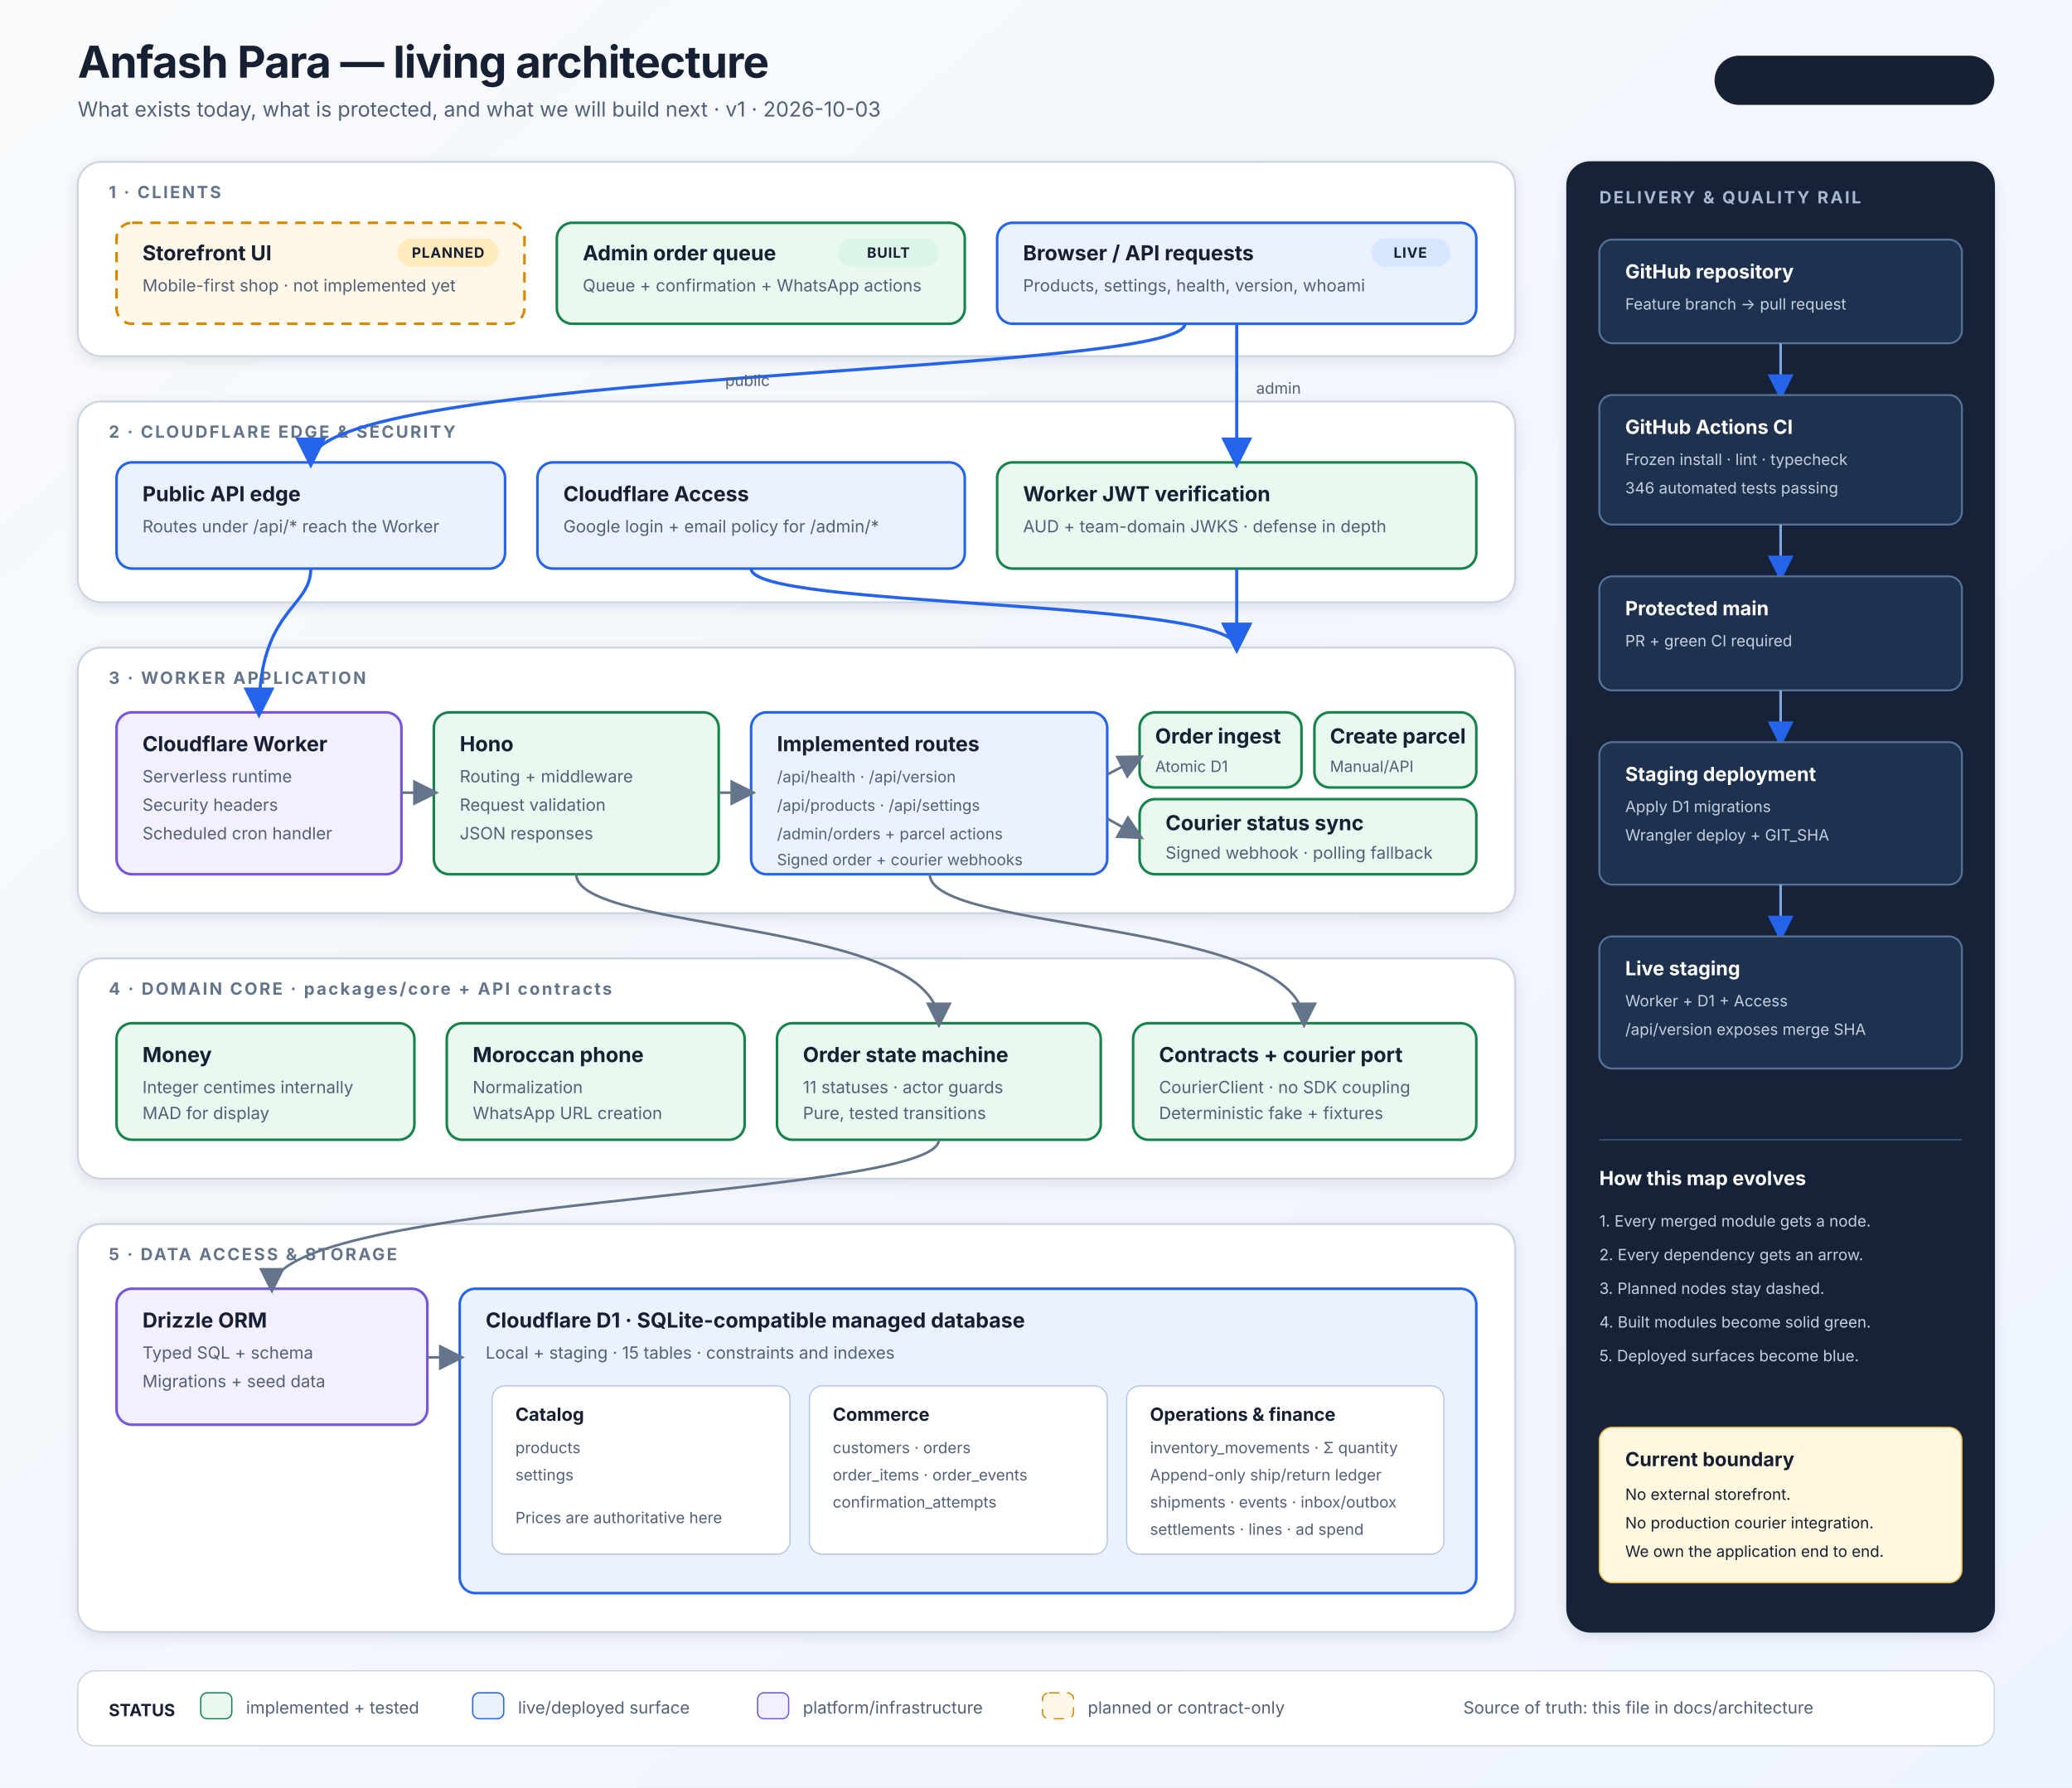
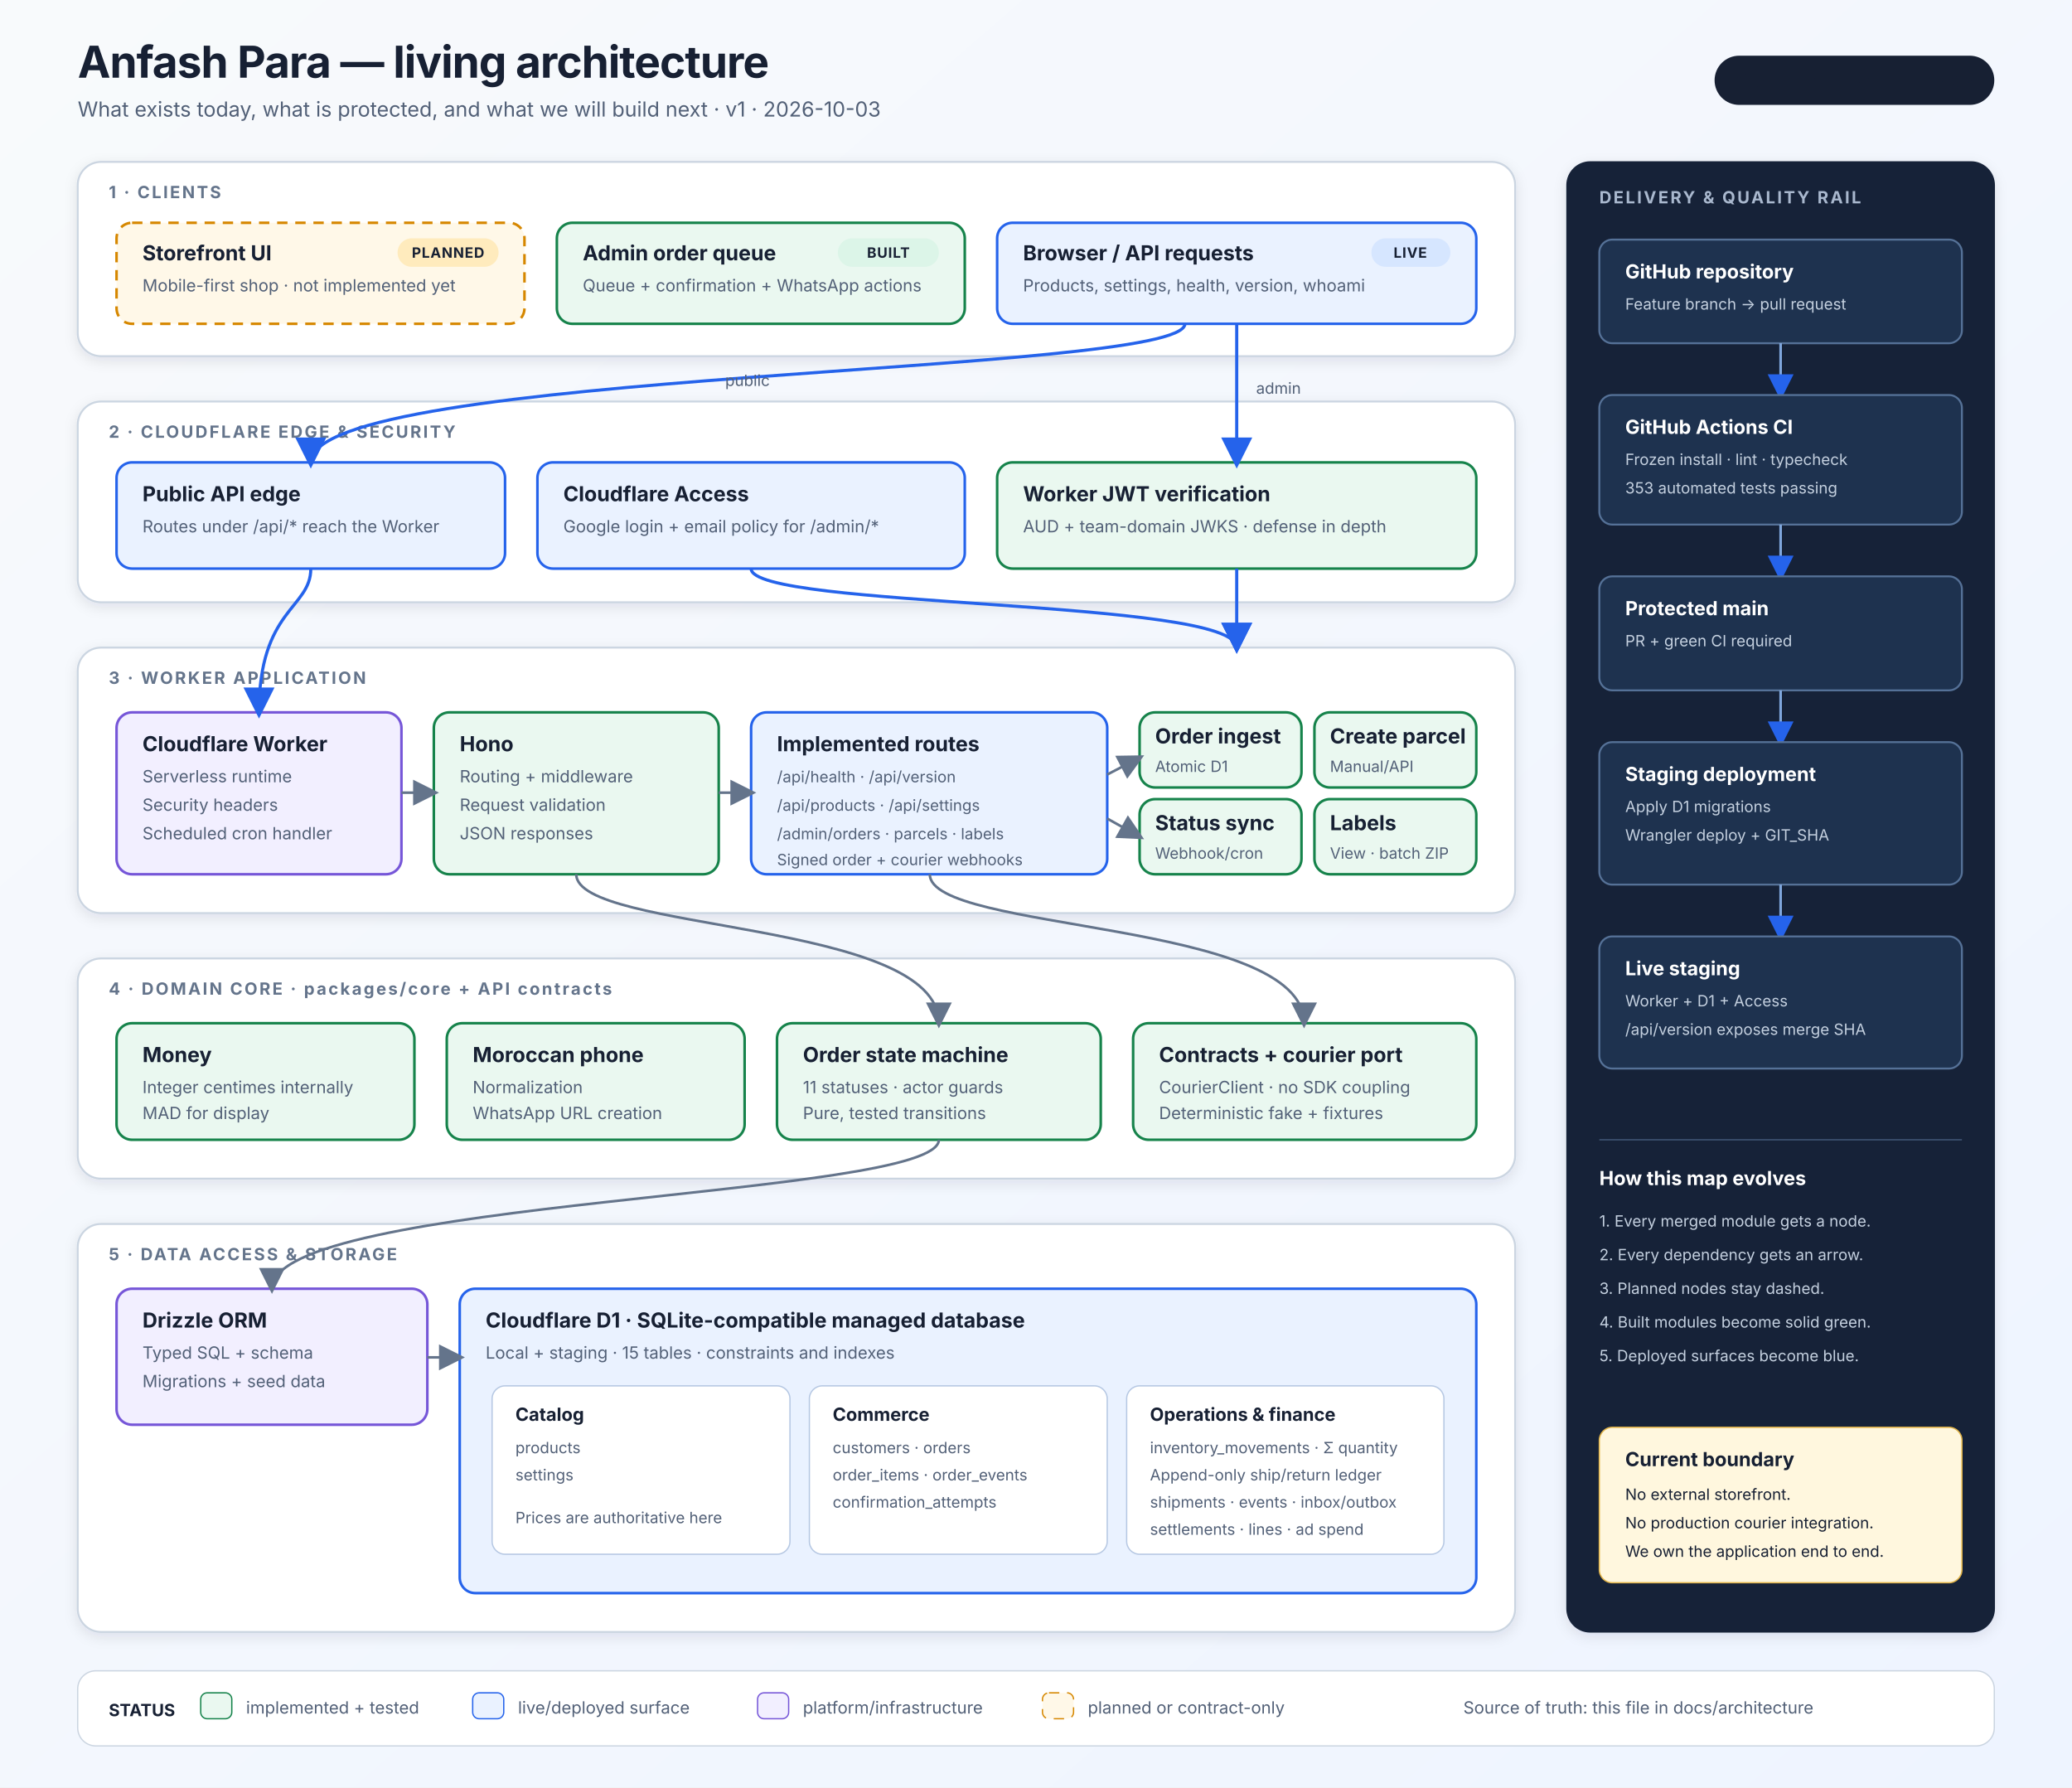
<svg xmlns="http://www.w3.org/2000/svg" width="1600" height="1380" viewBox="0 0 1600 1380" role="img" aria-labelledby="title description">
  <defs>
    <linearGradient id="page-bg" x1="0" y1="0" x2="1" y2="1">
      <stop offset="0" stop-color="#f8fafc" />
      <stop offset="1" stop-color="#eef4ff" />
    </linearGradient>
    <filter id="shadow" x="-10%" y="-10%" width="120%" height="130%">
      <feDropShadow dx="0" dy="3" stdDeviation="5" flood-color="#0f172a" flood-opacity="0.10" />
    </filter>
    <marker id="arrow" markerWidth="10" markerHeight="10" refX="8" refY="5" orient="auto" markerUnits="strokeWidth">
      <path d="M0,0 L10,5 L0,10 z" fill="#64748b" />
    </marker>
    <marker id="arrow-blue" markerWidth="10" markerHeight="10" refX="8" refY="5" orient="auto" markerUnits="strokeWidth">
      <path d="M0,0 L10,5 L0,10 z" fill="#2563eb" />
    </marker>
    <style>
      text { font-family: Inter, "Segoe UI", Arial, sans-serif; fill: #172033; }
      .title { font-size: 34px; font-weight: 750; letter-spacing: -0.6px; }
      .subtitle { font-size: 16px; fill: #526077; }
      .layer { fill: #ffffff; stroke: #cbd5e1; stroke-width: 1.5; rx: 18; filter: url(#shadow); }
      .layer-label { font-size: 13px; font-weight: 750; letter-spacing: 1.5px; fill: #64748b; }
      .node { stroke-width: 2; rx: 12; }
      .live { fill: #eaf2ff; stroke: #2563eb; }
      .implemented { fill: #eaf8f0; stroke: #16834b; }
      .infra { fill: #f2efff; stroke: #7656d8; }
      .planned { fill: #fff8e8; stroke: #d68700; stroke-dasharray: 8 6; }
      .future { fill: #f4f6f8; stroke: #94a3b8; stroke-dasharray: 5 5; }
      .node-title { font-size: 16px; font-weight: 700; }
      .node-copy { font-size: 13px; fill: #526077; }
      .node-small { font-size: 12px; fill: #526077; }
      .flow { fill: none; stroke: #64748b; stroke-width: 2; marker-end: url(#arrow); }
      .flow-blue { fill: none; stroke: #2563eb; stroke-width: 2.4; marker-end: url(#arrow-blue); }
      .flow-dashed { fill: none; stroke: #d68700; stroke-width: 2; stroke-dasharray: 7 6; marker-end: url(#arrow); }
      .rail { fill: #132238; stroke: #132238; rx: 18; filter: url(#shadow); }
      .rail-title { font-size: 13px; font-weight: 750; letter-spacing: 1.5px; fill: #a9b8ce; }
      .rail-node { fill: #1e324f; stroke: #557197; stroke-width: 1.5; rx: 10; }
      .rail-node-title { fill: #ffffff; font-size: 15px; font-weight: 700; }
      .rail-copy { fill: #c4d0df; font-size: 12px; }
      .rail-flow { fill: none; stroke: #7fa6dc; stroke-width: 2; marker-end: url(#arrow-blue); }
      .badge-text { font-size: 11px; font-weight: 750; letter-spacing: 0.5px; }
      .note { font-size: 13px; fill: #526077; }
    </style>
  </defs>
  <rect width="1600" height="1380" fill="url(#page-bg)" />
  <g id="document-header">
    <text x="60" y="60" class="title">Anfash Para — living architecture</text>
    <text x="60" y="90" class="subtitle">What exists today, what is protected, and what we will build next · v1 · 2026-10-03</text>
    <rect x="1324" y="43" width="216" height="38" rx="19" fill="#172033" />
    <text x="1432" y="67" text-anchor="middle" font-size="13" font-weight="700" fill="#ffffff">CLOUDFLARE-NATIVE STACK</text>
  </g>
  <g id="layer-clients" data-layer="clients">
    <rect x="60" y="125" width="1110" height="150" class="layer" />
    <text x="84" y="153" class="layer-label">1 · CLIENTS</text>
    <g id="module-storefront-ui" data-status="planned">
      <rect x="90" y="172" width="315" height="78" class="node planned" />
      <text x="110" y="201" class="node-title">Storefront UI</text>
      <text x="110" y="225" class="node-copy">Mobile-first shop · not implemented yet</text>
      <rect x="307" y="184" width="78" height="22" rx="11" fill="#ffebbd" />
      <text x="346" y="199" text-anchor="middle" class="badge-text" fill="#9a5c00">PLANNED</text>
    </g>
    <g id="module-admin-ui" data-status="implemented">
      <rect x="430" y="172" width="315" height="78" class="node implemented" />
      <text x="450" y="201" class="node-title">Admin order queue</text>
      <text x="450" y="225" class="node-copy">Queue + confirmation + WhatsApp actions</text>
      <rect x="647" y="184" width="78" height="22" rx="11" fill="#dcf5e8" />
      <text x="686" y="199" text-anchor="middle" class="badge-text" fill="#18794e">BUILT</text>
    </g>
    <g id="module-api-consumers" data-status="live">
      <rect x="770" y="172" width="370" height="78" class="node live" />
      <text x="790" y="201" class="node-title">Browser / API requests</text>
      <text x="790" y="225" class="node-copy">Products, settings, health, version, whoami</text>
      <rect x="1059" y="184" width="61" height="22" rx="11" fill="#d6e6ff" />
      <text x="1089" y="199" text-anchor="middle" class="badge-text" fill="#1d5bbf">LIVE</text>
    </g>
  </g>
  <g id="layer-edge" data-layer="edge-security">
    <rect x="60" y="310" width="1110" height="155" class="layer" />
    <text x="84" y="338" class="layer-label">2 · CLOUDFLARE EDGE &amp; SECURITY</text>
    <g id="module-public-edge" data-status="live">
      <rect x="90" y="357" width="300" height="82" class="node live" />
      <text x="110" y="387" class="node-title">Public API edge</text>
      <text x="110" y="411" class="node-copy">Routes under /api/* reach the Worker</text>
    </g>
    <g id="module-cloudflare-access" data-status="live">
      <rect x="415" y="357" width="330" height="82" class="node live" />
      <text x="435" y="387" class="node-title">Cloudflare Access</text>
      <text x="435" y="411" class="node-copy">Google login + email policy for /admin/*</text>
    </g>
    <g id="module-access-jwt" data-status="implemented">
      <rect x="770" y="357" width="370" height="82" class="node implemented" />
      <text x="790" y="387" class="node-title">Worker JWT verification</text>
      <text x="790" y="411" class="node-copy">AUD + team-domain JWKS · defense in depth</text>
    </g>
  </g>
  <g id="layer-application" data-layer="application">
    <rect x="60" y="500" width="1110" height="205" class="layer" />
    <text x="84" y="528" class="layer-label">3 · WORKER APPLICATION</text>
    <g id="module-worker-runtime" data-status="live">
      <rect x="90" y="550" width="220" height="125" class="node infra" />
      <text x="110" y="580" class="node-title">Cloudflare Worker</text>
      <text x="110" y="604" class="node-copy">Serverless runtime</text>
      <text x="110" y="626" class="node-copy">Security headers</text>
      <text x="110" y="648" class="node-copy">Scheduled cron handler</text>
    </g>
    <g id="module-hono-router" data-status="implemented">
      <rect x="335" y="550" width="220" height="125" class="node implemented" />
      <text x="355" y="580" class="node-title">Hono</text>
      <text x="355" y="604" class="node-copy">Routing + middleware</text>
      <text x="355" y="626" class="node-copy">Request validation</text>
      <text x="355" y="648" class="node-copy">JSON responses</text>
    </g>
    <g id="module-live-routes" data-status="live">
      <rect x="580" y="550" width="275" height="125" class="node live" />
      <text x="600" y="580" class="node-title">Implemented routes</text>
      <text x="600" y="604" class="node-small">/api/health · /api/version</text>
      <text x="600" y="626" class="node-small">/api/products · /api/settings</text>
-       <text x="600" y="648" class="node-small">/admin/orders + parcel actions</text>
+       <text x="600" y="648" class="node-small">/admin/orders · parcels · labels</text>
      <text x="600" y="668" class="node-small">Signed order + courier webhooks</text>
    </g>
    <g id="module-order-ingestion" data-status="implemented">
      <rect x="880" y="550" width="125" height="58" class="node implemented" />
      <text x="892" y="574" class="node-title">Order ingest</text>
      <text x="892" y="596" class="node-small">Atomic D1</text>
    </g>
    <g id="module-create-parcel" data-status="implemented">
      <rect x="1015" y="550" width="125" height="58" class="node implemented" />
      <text x="1027" y="574" class="node-title">Create parcel</text>
      <text x="1027" y="596" class="node-small">Manual/API</text>
    </g>
    <g id="module-status-sync" data-status="implemented">
-       <rect x="880" y="617" width="260" height="58" class="node implemented" />
-       <text x="900" y="641" class="node-title">Courier status sync</text>
-       <text x="900" y="663" class="node-copy">Signed webhook · polling fallback</text>
+       <rect x="880" y="617" width="125" height="58" class="node implemented" />
+       <text x="892" y="641" class="node-title">Status sync</text>
+       <text x="892" y="663" class="node-small">Webhook/cron</text>
+     </g>
+     <g id="module-shipment-labels" data-status="implemented">
+       <rect x="1015" y="617" width="125" height="58" class="node implemented" />
+       <text x="1027" y="641" class="node-title">Labels</text>
+       <text x="1027" y="663" class="node-small">View · batch ZIP</text>
    </g>
  </g>
  <g id="layer-domain" data-layer="domain-core">
    <rect x="60" y="740" width="1110" height="170" class="layer" />
    <text x="84" y="768" class="layer-label">4 · DOMAIN CORE · packages/core + API contracts</text>
    <g id="module-money" data-status="implemented">
      <rect x="90" y="790" width="230" height="90" class="node implemented" />
      <text x="110" y="820" class="node-title">Money</text>
      <text x="110" y="844" class="node-copy">Integer centimes internally</text>
      <text x="110" y="864" class="node-copy">MAD for display</text>
    </g>
    <g id="module-phone" data-status="implemented">
      <rect x="345" y="790" width="230" height="90" class="node implemented" />
      <text x="365" y="820" class="node-title">Moroccan phone</text>
      <text x="365" y="844" class="node-copy">Normalization</text>
      <text x="365" y="864" class="node-copy">WhatsApp URL creation</text>
    </g>
    <g id="module-order-state-machine" data-status="implemented">
      <rect x="600" y="790" width="250" height="90" class="node implemented" />
      <text x="620" y="820" class="node-title">Order state machine</text>
      <text x="620" y="844" class="node-copy">11 statuses · actor guards</text>
      <text x="620" y="864" class="node-copy">Pure, tested transitions</text>
    </g>
    <g id="module-internal-contracts" data-status="implemented">
      <rect x="875" y="790" width="265" height="90" class="node implemented" />
      <text x="895" y="820" class="node-title">Contracts + courier port</text>
      <text x="895" y="844" class="node-copy">CourierClient · no SDK coupling</text>
      <text x="895" y="864" class="node-copy">Deterministic fake + fixtures</text>
    </g>
  </g>
  <g id="layer-data" data-layer="data">
    <rect x="60" y="945" width="1110" height="315" class="layer" />
    <text x="84" y="973" class="layer-label">5 · DATA ACCESS &amp; STORAGE</text>
    <g id="module-drizzle" data-status="implemented">
      <rect x="90" y="995" width="240" height="105" class="node infra" />
      <text x="110" y="1025" class="node-title">Drizzle ORM</text>
      <text x="110" y="1049" class="node-copy">Typed SQL + schema</text>
      <text x="110" y="1071" class="node-copy">Migrations + seed data</text>
    </g>
    <g id="module-d1" data-status="live">
      <rect x="355" y="995" width="785" height="235" class="node live" />
      <text x="375" y="1025" class="node-title">Cloudflare D1 · SQLite-compatible managed database</text>
      <text x="375" y="1049" class="node-copy">Local + staging · 15 tables · constraints and indexes</text>
      <g id="data-catalog">
        <rect x="380" y="1070" width="230" height="130" rx="10" fill="#ffffff" stroke="#b6c8e3" />
        <text x="398" y="1097" font-size="14" font-weight="700">Catalog</text>
        <text x="398" y="1122" class="node-small">products</text>
        <text x="398" y="1143" class="node-small">settings</text>
        <text x="398" y="1176" class="node-small">Prices are authoritative here</text>
      </g>
      <g id="data-commerce">
        <rect x="625" y="1070" width="230" height="130" rx="10" fill="#ffffff" stroke="#b6c8e3" />
        <text x="643" y="1097" font-size="14" font-weight="700">Commerce</text>
        <text x="643" y="1122" class="node-small">customers · orders</text>
        <text x="643" y="1143" class="node-small">order_items · order_events</text>
        <text x="643" y="1164" class="node-small">confirmation_attempts</text>
      </g>
      <g id="data-operations">
        <rect x="870" y="1070" width="245" height="130" rx="10" fill="#ffffff" stroke="#b6c8e3" />
        <text x="888" y="1097" font-size="14" font-weight="700">Operations &amp; finance</text>
        <g id="module-inventory-ledger" data-status="implemented">
          <text x="888" y="1122" class="node-small">inventory_movements · Σ quantity</text>
          <text x="888" y="1143" class="node-small">Append-only ship/return ledger</text>
        </g>
        <text x="888" y="1164" class="node-small">shipments · events · inbox/outbox</text>
        <text x="888" y="1185" class="node-small">settlements · lines · ad spend</text>
      </g>
    </g>
  </g>
  <g id="delivery-rail" data-layer="delivery">
    <rect x="1210" y="125" width="330" height="1135" class="rail" />
    <text x="1235" y="157" class="rail-title">DELIVERY &amp; QUALITY RAIL</text>
    <g id="module-github" data-status="live">
      <rect x="1235" y="185" width="280" height="80" class="rail-node" />
      <text x="1255" y="215" class="rail-node-title">GitHub repository</text>
      <text x="1255" y="239" class="rail-copy">Feature branch → pull request</text>
    </g>
    <path d="M1375 265 L1375 305" class="rail-flow" />
    <g id="module-ci" data-status="live">
      <rect x="1235" y="305" width="280" height="100" class="rail-node" />
      <text x="1255" y="335" class="rail-node-title">GitHub Actions CI</text>
      <text x="1255" y="359" class="rail-copy">Frozen install · lint · typecheck</text>
-       <text x="1255" y="381" class="rail-copy">346 automated tests passing</text>
+       <text x="1255" y="381" class="rail-copy">353 automated tests passing</text>
    </g>
    <path d="M1375 405 L1375 445" class="rail-flow" />
    <g id="module-main-protection" data-status="live">
      <rect x="1235" y="445" width="280" height="88" class="rail-node" />
      <text x="1255" y="475" class="rail-node-title">Protected main</text>
      <text x="1255" y="499" class="rail-copy">PR + green CI required</text>
    </g>
    <path d="M1375 533 L1375 573" class="rail-flow" />
    <g id="module-deploy-workflow" data-status="live">
      <rect x="1235" y="573" width="280" height="110" class="rail-node" />
      <text x="1255" y="603" class="rail-node-title">Staging deployment</text>
      <text x="1255" y="627" class="rail-copy">Apply D1 migrations</text>
      <text x="1255" y="649" class="rail-copy">Wrangler deploy + GIT_SHA</text>
    </g>
    <path d="M1375 683 L1375 723" class="rail-flow" />
    <g id="module-staging" data-status="live">
      <rect x="1235" y="723" width="280" height="102" class="rail-node" />
      <text x="1255" y="753" class="rail-node-title">Live staging</text>
      <text x="1255" y="777" class="rail-copy">Worker + D1 + Access</text>
      <text x="1255" y="799" class="rail-copy">/api/version exposes merge SHA</text>
    </g>
    <g id="architecture-rules">
      <line x1="1235" y1="880" x2="1515" y2="880" stroke="#405675" />
      <text x="1235" y="915" class="rail-node-title">How this map evolves</text>
      <text x="1235" y="947" class="rail-copy">1. Every merged module gets a node.</text>
      <text x="1235" y="973" class="rail-copy">2. Every dependency gets an arrow.</text>
      <text x="1235" y="999" class="rail-copy">3. Planned nodes stay dashed.</text>
      <text x="1235" y="1025" class="rail-copy">4. Built modules become solid green.</text>
      <text x="1235" y="1051" class="rail-copy">5. Deployed surfaces become blue.</text>
    </g>
    <g id="current-boundary">
      <rect x="1235" y="1102" width="280" height="120" rx="10" fill="#fff7de" stroke="#e2b448" />
      <text x="1255" y="1132" font-size="15" font-weight="700" fill="#7d5100">Current boundary</text>
      <text x="1255" y="1158" font-size="12" fill="#755b2a">No external storefront.</text>
      <text x="1255" y="1180" font-size="12" fill="#755b2a">No production courier integration.</text>
      <text x="1255" y="1202" font-size="12" fill="#755b2a">We own the application end to end.</text>
    </g>
  </g>
  <g id="flows" aria-label="System flows">
    <path d="M955 250 L955 357" class="flow-blue" />
    <text x="970" y="304" class="node-small">admin</text>
    <path d="M915 250 C915 290 240 285 240 357" class="flow-blue" />
    <text x="560" y="298" class="node-small">public</text>
    <path d="M580 439 C580 470 955 462 955 500" class="flow-blue" />
    <path d="M240 439 C240 470 200 470 200 550" class="flow-blue" />
    <path d="M955 439 L955 500" class="flow-blue" />
    <path d="M310 612 L335 612" class="flow" />
    <path d="M555 612 L580 612" class="flow" />
    <path d="M855 598 L880 585" class="flow" />
    <path d="M855 632 L880 646" class="flow" />
    <path d="M445 675 C445 720 725 710 725 790" class="flow" />
    <path d="M718 675 C718 720 1007 710 1007 790" class="flow" />
    <path d="M725 880 C725 925 210 925 210 995" class="flow" />
    <path d="M330 1048 L355 1048" class="flow" />
  </g>
  <g id="legend">
    <rect x="60" y="1290" width="1480" height="58" rx="14" fill="#ffffff" stroke="#cbd5e1" />
    <text x="84" y="1325" font-size="13" font-weight="700">STATUS</text>
    <rect x="155" y="1307" width="24" height="20" rx="5" class="implemented" />
    <text x="190" y="1323" class="note">implemented + tested</text>
    <rect x="365" y="1307" width="24" height="20" rx="5" class="live" />
    <text x="400" y="1323" class="note">live/deployed surface</text>
    <rect x="585" y="1307" width="24" height="20" rx="5" class="infra" />
    <text x="620" y="1323" class="note">platform/infrastructure</text>
    <rect x="805" y="1307" width="24" height="20" rx="5" class="planned" />
    <text x="840" y="1323" class="note">planned or contract-only</text>
    <text x="1130" y="1323" class="note">Source of truth: this file in docs/architecture</text>
  </g>
</svg>
